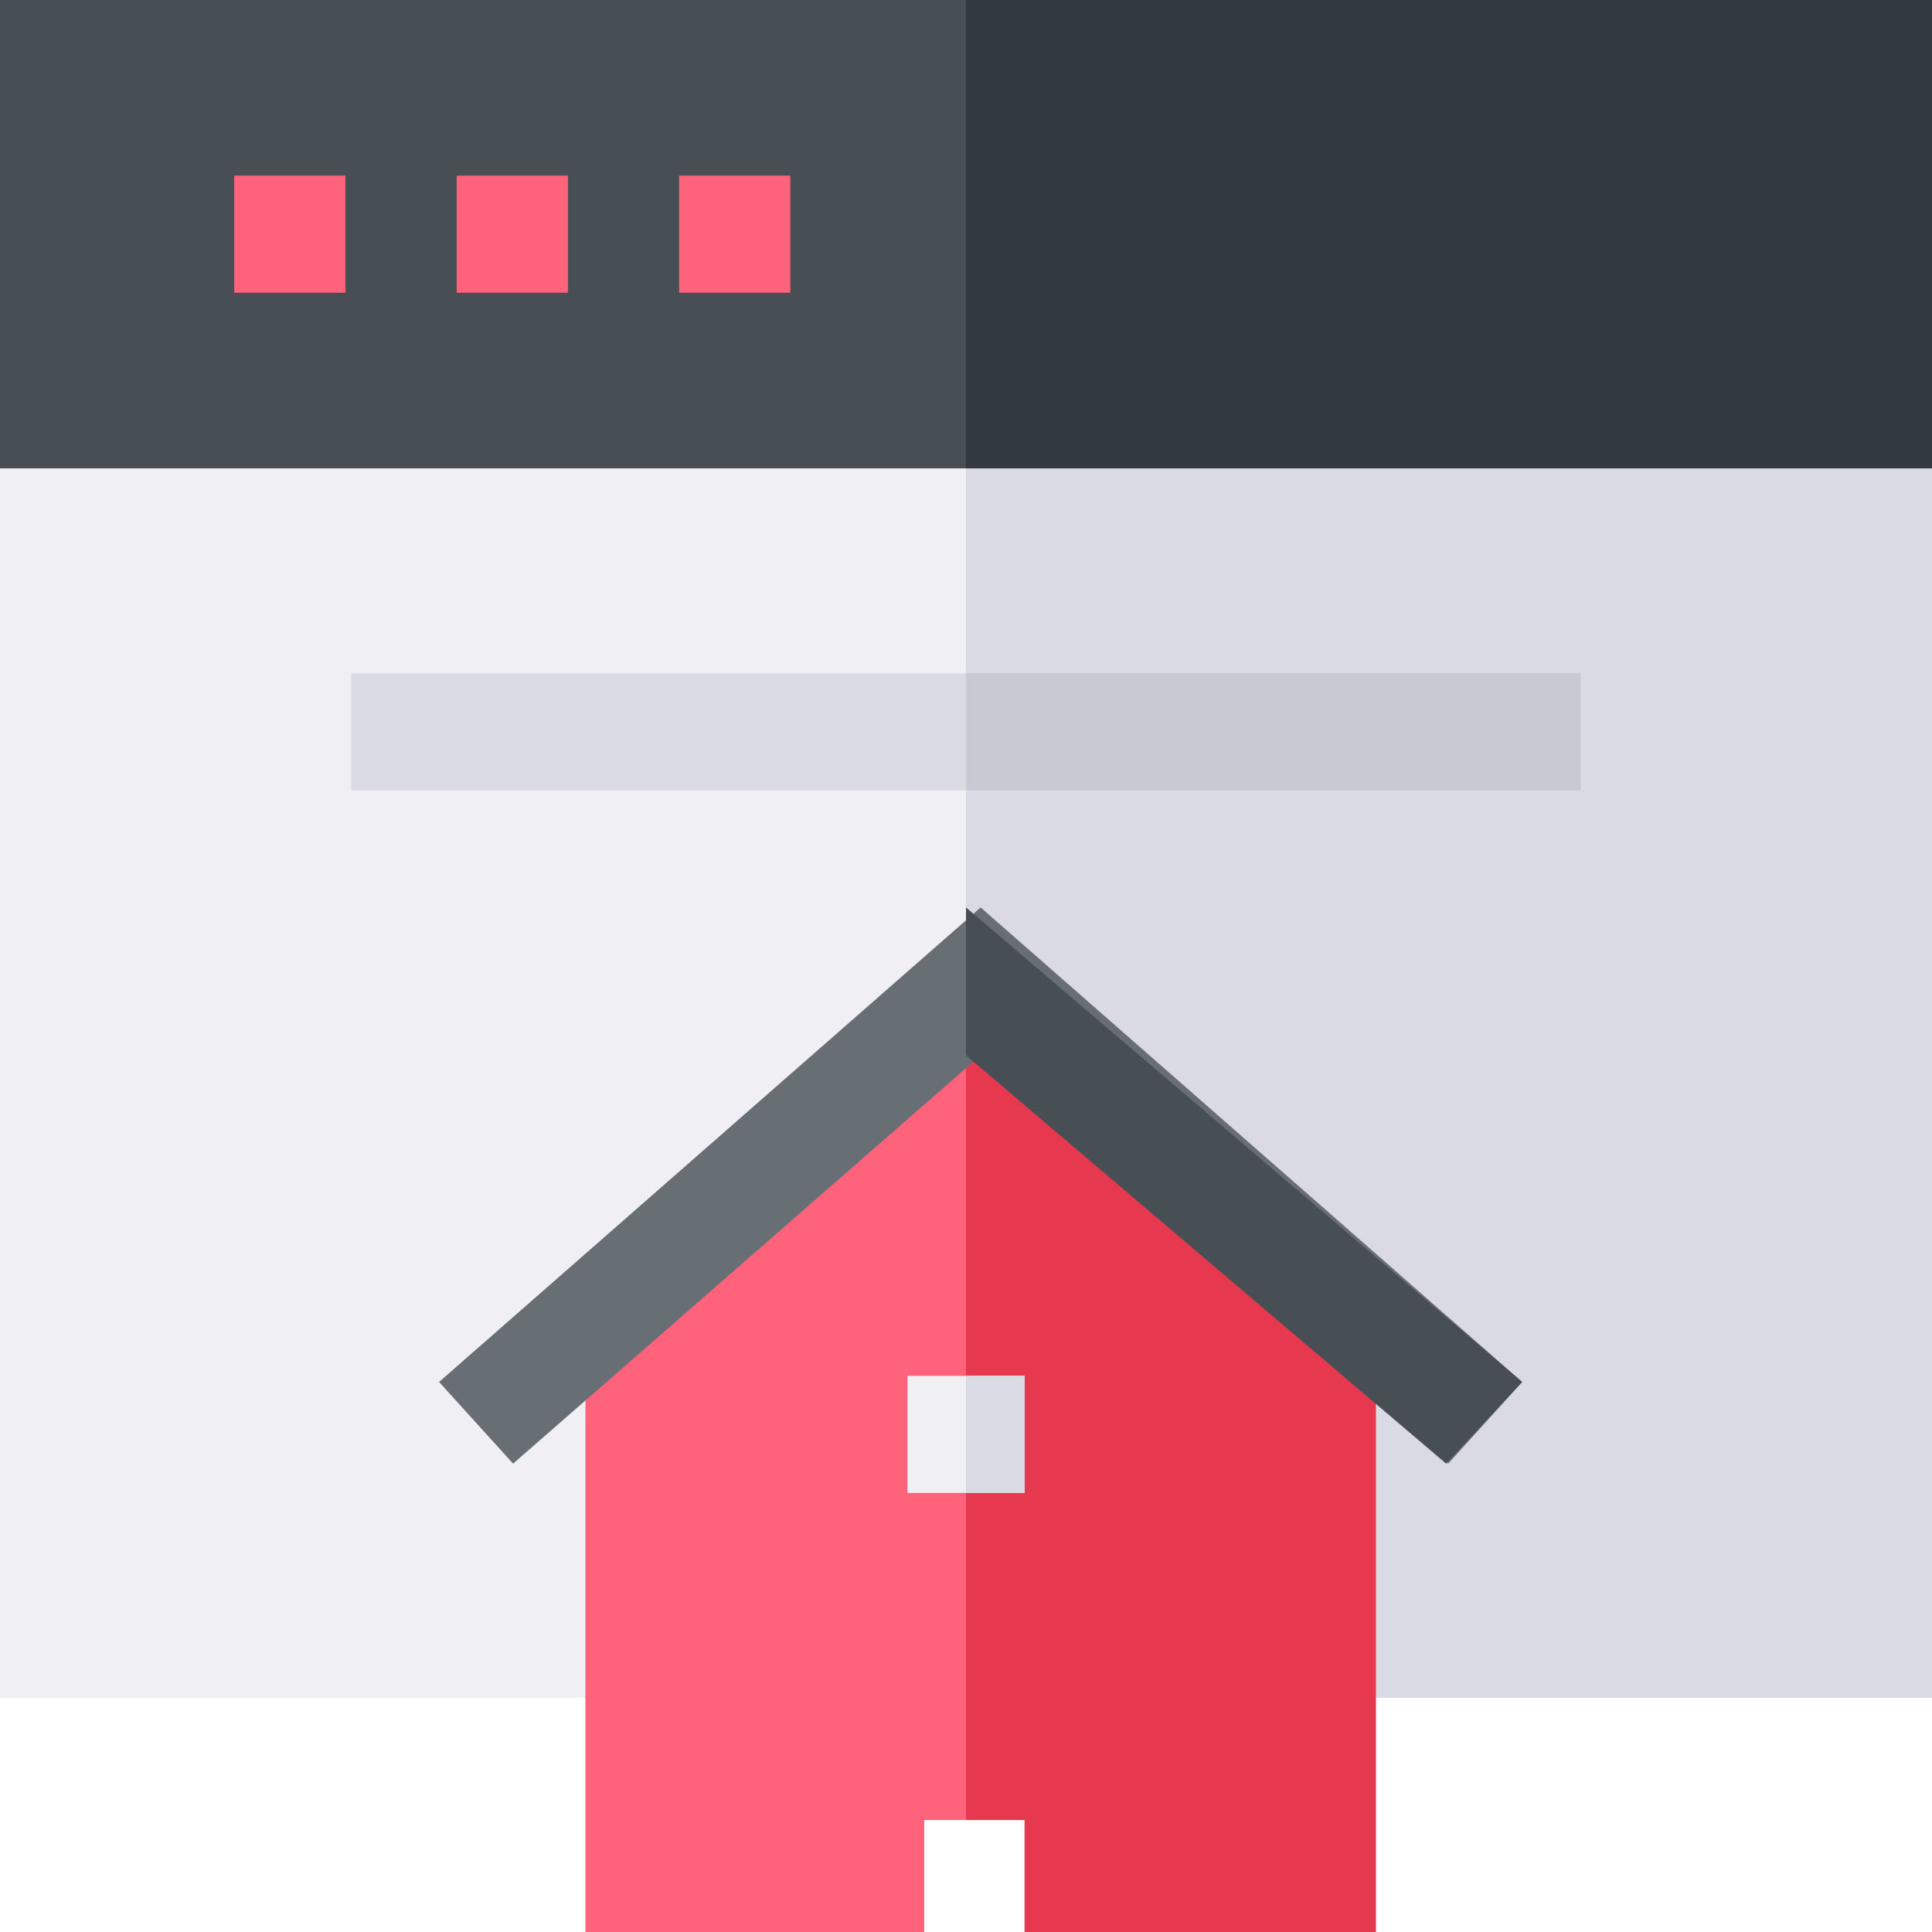
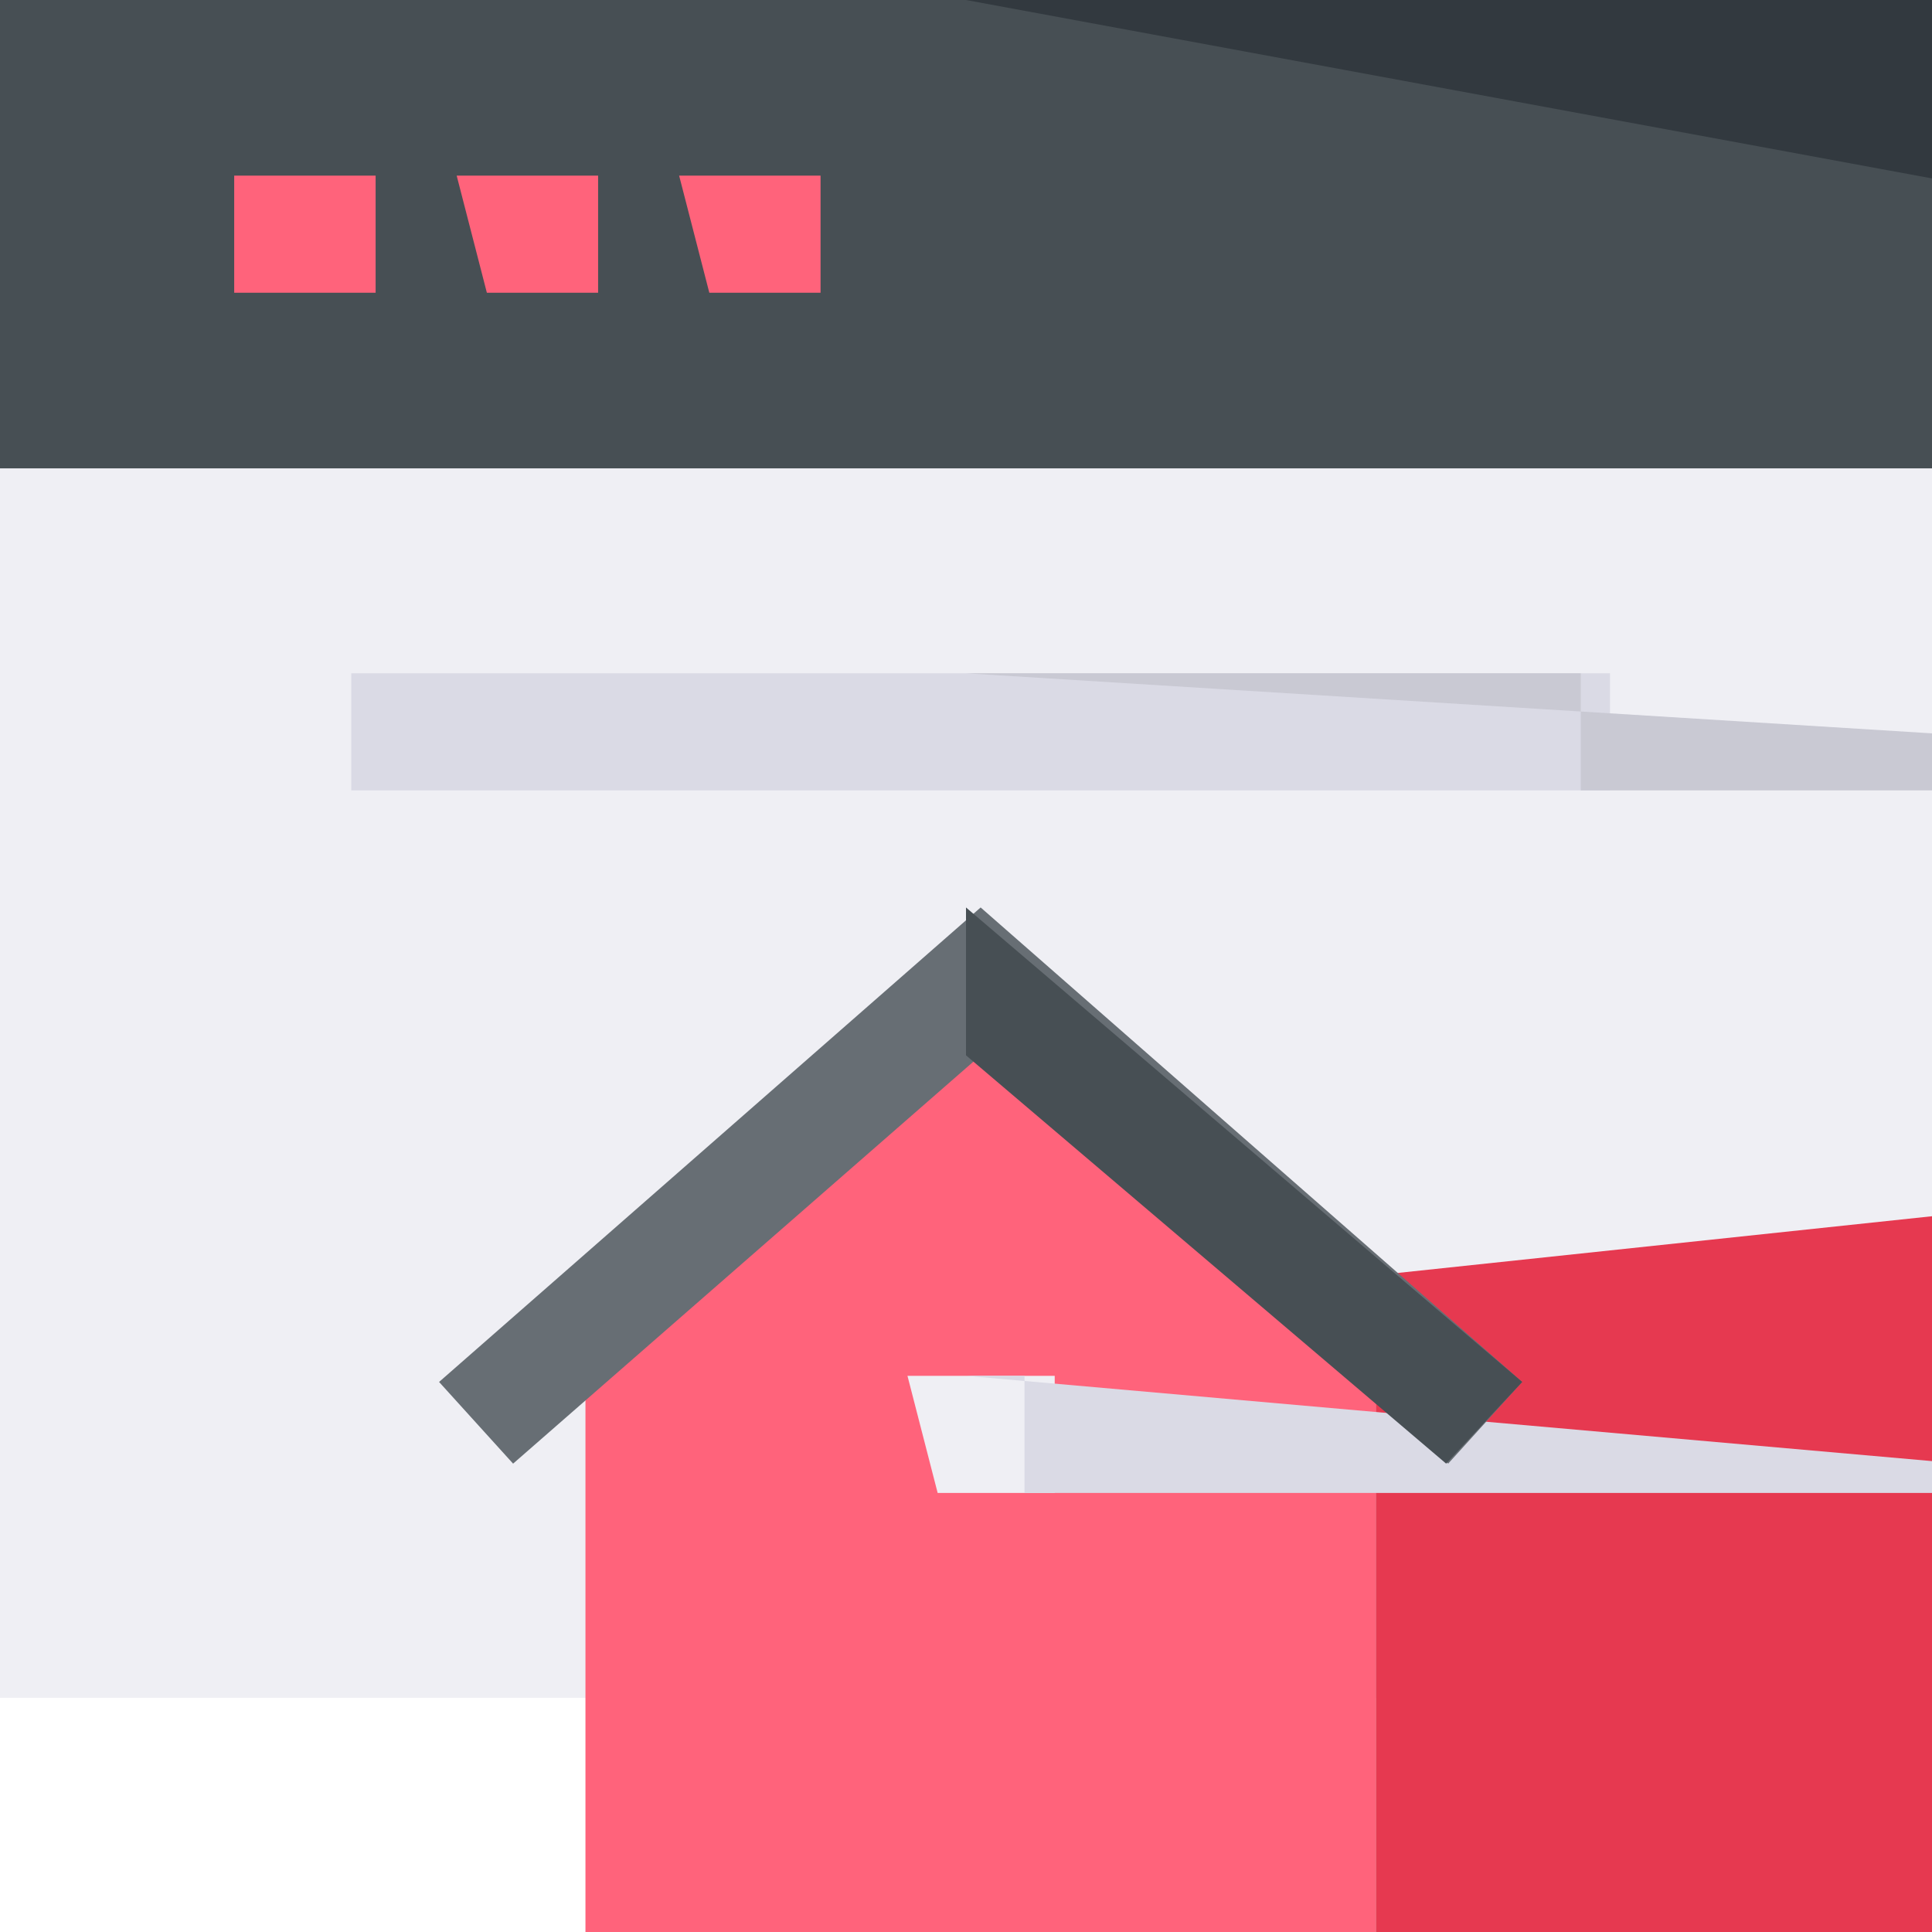
<svg xmlns="http://www.w3.org/2000/svg" width="64" height="64">
  <g fill="none">
    <path fill="#EFEFF4" d="M64 14.454v41.788H0V14.454l3.75-3.787h56.5z" />
-     <path fill="#DADAE5" d="M64 14.454v41.788H32V10.667h28.25z" />
+     <path fill="#DADAE5" d="M64 14.454v41.788h42V10.667h28.25z" />
    <path fill="#474F54" d="M0 0h64v15.515H0z" />
-     <path fill="#32393F" d="M32 0h32v15.515H32z" />
+     <path fill="#32393F" d="M32 0h42v15.515h42z" />
    <g fill="#FF637B">
-       <path d="M7.758 5.818h3.685v3.879H7.758zM15.128 5.818h3.685v3.879h-3.685zM22.497 5.818h3.685v3.879h-3.685z" />
+       <path d="M7.758 5.818h4.685v3.879H7.758zM15.128 5.818h4.685v3.879h-3.685zM22.497 5.818h4.685v3.879h-3.685z" />
    </g>
-     <path fill="#FF637B" d="M45.576 42.245V64H34.355v-3.71h-3.74V64H19.394V42.245l11.37-9.275h3.105z" />
+     <path fill="#FF637B" d="M45.576 42.245V64h44.355v-3.71h-3.74V64H19.394V42.245l11.37-9.275h4.105z" />
    <path fill="#DADAE5" d="M11.636 22.303h41.697v3.879H11.636z" />
-     <path fill="#C9C9D3" d="M32 22.303h20.364v3.879H32z" />
-     <path fill="#E63950" d="M45.576 42.245V64H33.939v-3.71H32V32.97h1.435z" />
-     <path fill="#EFEFF4" d="M30.061 45.576h3.878v3.879h-3.878z" />
-     <path fill="#DADAE5" d="M32 45.576h1.939v3.879H32z" />
+     <path fill="#C9C9D3" d="M32 22.303h20.364v3.879h42z" />
+     <path fill="#E63950" d="M45.576 42.245V64h43.939v-3.71h42V32.97h1.435z" />
+     <path fill="#EFEFF4" d="M30.061 45.576h4.878v3.879h-3.878z" />
+     <path fill="#DADAE5" d="M32 45.576h1.939v3.879h42z" />
    <path fill="#676E74" d="M50.424 45.779l-2.452 2.706-15.487-13.526-15.488 13.526-2.452-2.706 17.94-15.718z" />
    <path fill="#474F54" d="M32 30.061l18.424 15.718-2.518 2.706L32 34.959z" />
  </g>
</svg>
